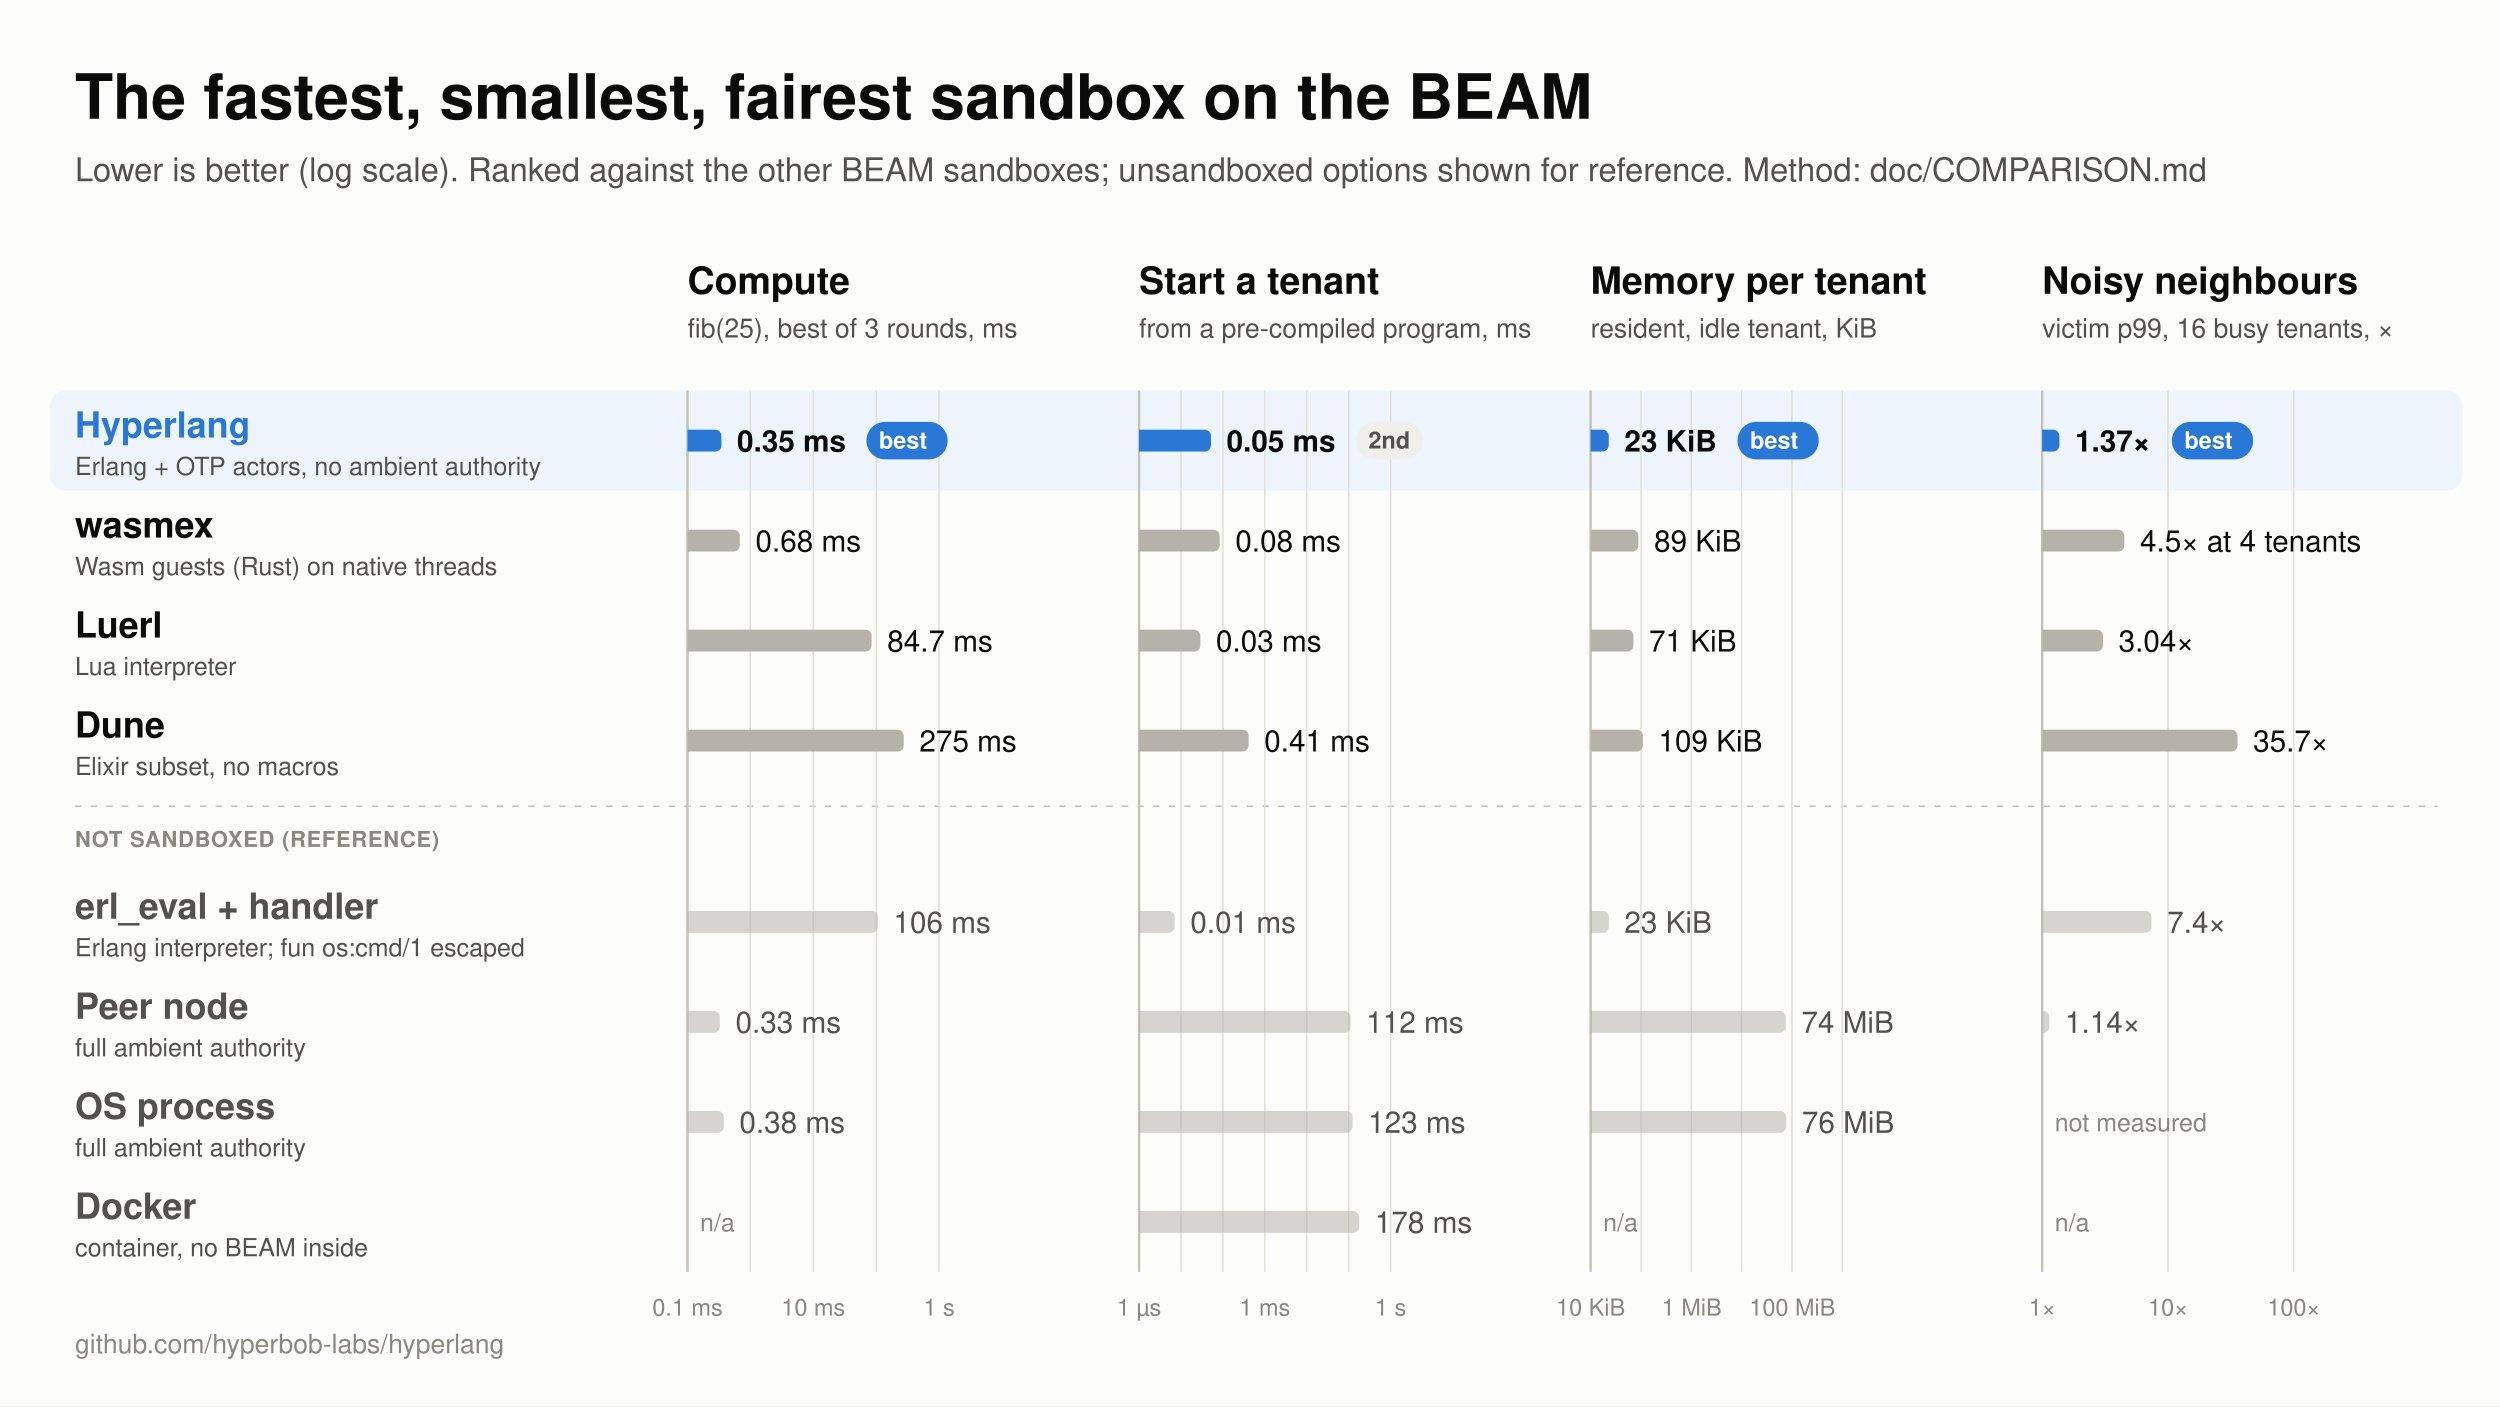
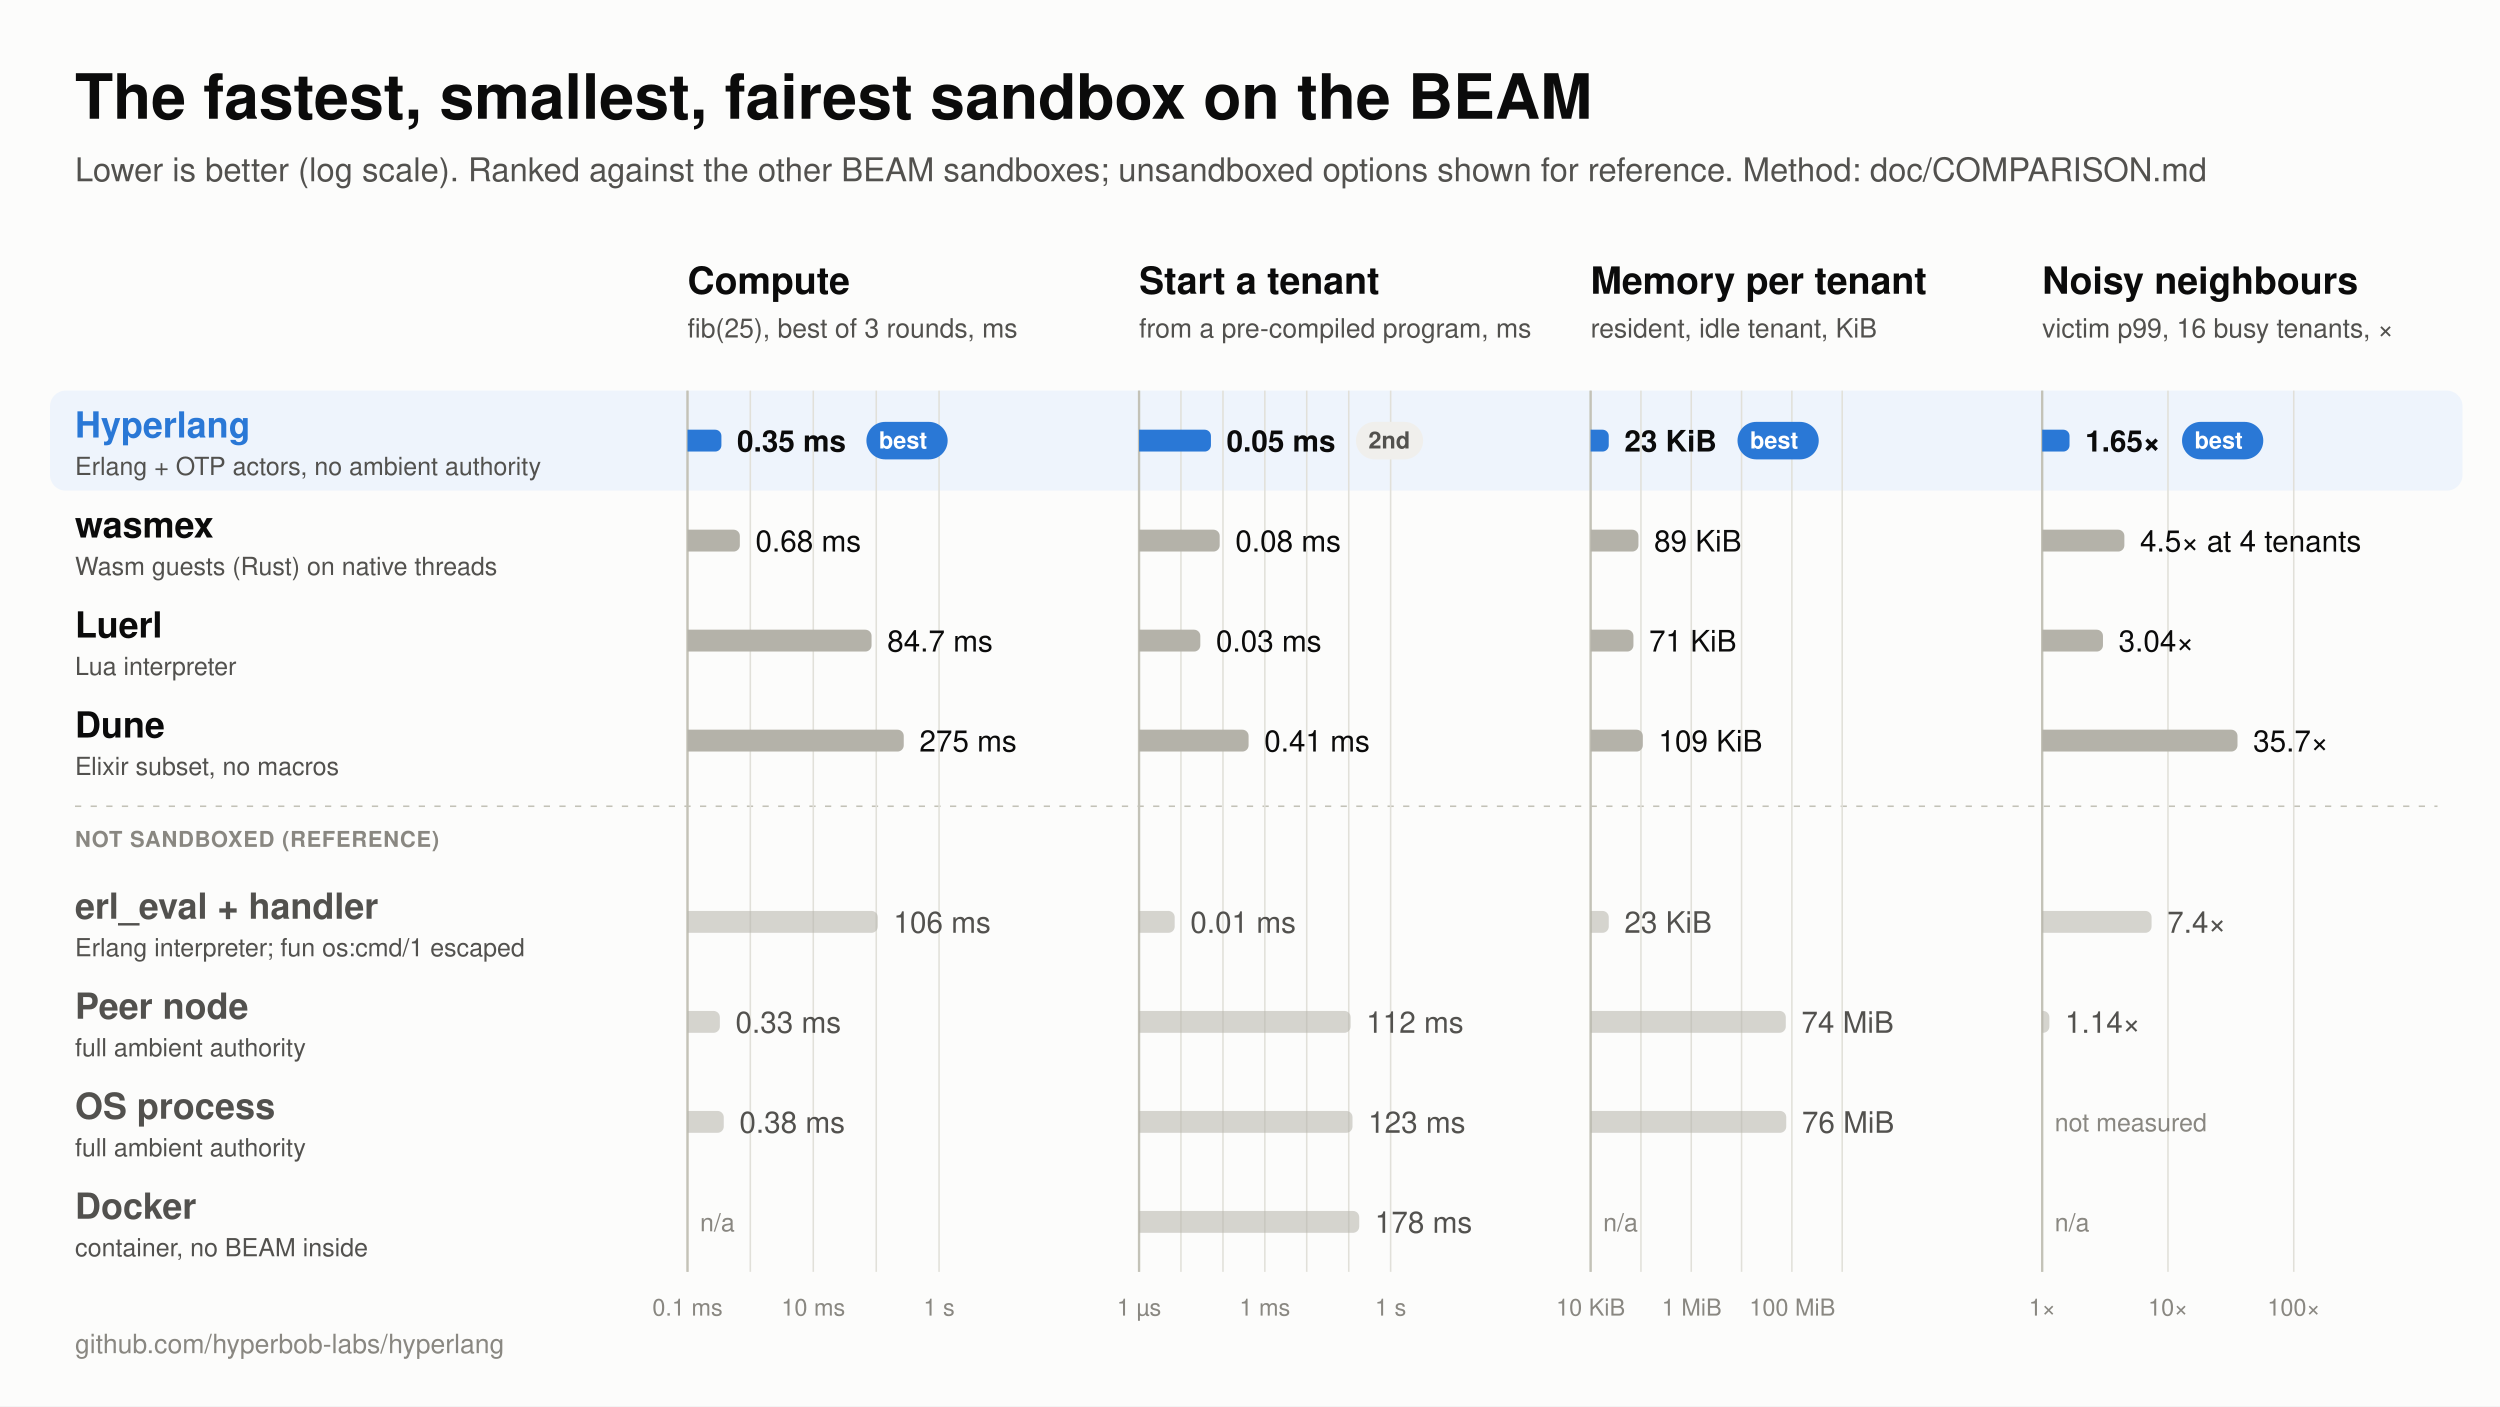
<svg xmlns="http://www.w3.org/2000/svg" width="1600" height="900" viewBox="0 0 1600 900" font-family="system-ui, -apple-system, 'Segoe UI', Helvetica, Arial, sans-serif" role="img" aria-labelledby="t d">
  <rect width="1600" height="900" fill="#fcfcfb" />
  <text x="48" y="76" font-size="40" font-weight="650" fill="#0b0b0b">The fastest, smallest, fairest sandbox on the BEAM</text>
  <text x="48" y="116" font-size="21" fill="#52514e">Lower is better (log scale). Ranked against the other BEAM sandboxes; unsandboxed options shown for reference. Method: doc/COMPARISON.md</text>
  <rect x="32" y="250" width="1544" height="64" rx="10" fill="#eef4fc" />
  <text x="48" y="280" font-size="23" font-weight="700" fill="#2a78d6">Hyperlang</text>
  <text x="48" y="304" font-size="16" fill="#52514e">Erlang + OTP actors, no ambient authority</text>
  <text x="48" y="344" font-size="23" font-weight="600" fill="#0b0b0b">wasmex</text>
  <text x="48" y="368" font-size="16" fill="#52514e">Wasm guests (Rust) on native threads</text>
  <text x="48" y="408" font-size="23" font-weight="600" fill="#0b0b0b">Luerl</text>
  <text x="48" y="432" font-size="16" fill="#52514e">Lua interpreter</text>
  <text x="48" y="472" font-size="23" font-weight="600" fill="#0b0b0b">Dune</text>
  <text x="48" y="496" font-size="16" fill="#52514e">Elixir subset, no macros</text>
  <line x1="48" y1="516.0" x2="1560" y2="516.0" stroke="#c3c2b7" stroke-width="1" stroke-dasharray="4 6" />
  <text x="48" y="542.0" font-size="14" font-weight="600" fill="#898781" letter-spacing="0.5">NOT SANDBOXED (REFERENCE)</text>
  <text x="48" y="588" font-size="23" font-weight="600" fill="#52514e">erl_eval + handler</text>
  <text x="48" y="612" font-size="16" fill="#52514e">Erlang interpreter; fun os:cmd/1 escaped</text>
  <text x="48" y="652" font-size="23" font-weight="600" fill="#52514e">Peer node</text>
  <text x="48" y="676" font-size="16" fill="#52514e">full ambient authority</text>
  <text x="48" y="716" font-size="23" font-weight="600" fill="#52514e">OS process</text>
  <text x="48" y="740" font-size="16" fill="#52514e">full ambient authority</text>
  <text x="48" y="780" font-size="23" font-weight="600" fill="#52514e">Docker</text>
  <text x="48" y="804" font-size="16" fill="#52514e">container, no BEAM inside</text>
  <text x="440.0" y="188" font-size="24" font-weight="650" fill="#0b0b0b">Compute</text>
  <text x="440.0" y="216" font-size="17" fill="#52514e">fib(25), best of 3 rounds, ms</text>
  <line x1="440.0" y1="250" x2="440.0" y2="814" stroke="#e1e0d9" stroke-width="1" />
  <line x1="480.2" y1="250" x2="480.2" y2="814" stroke="#e1e0d9" stroke-width="1" />
  <line x1="520.5" y1="250" x2="520.5" y2="814" stroke="#e1e0d9" stroke-width="1" />
  <line x1="560.8" y1="250" x2="560.8" y2="814" stroke="#e1e0d9" stroke-width="1" />
  <line x1="601.0" y1="250" x2="601.0" y2="814" stroke="#e1e0d9" stroke-width="1" />
  <text x="440.0" y="842" font-size="15" fill="#898781" text-anchor="middle">0.1 ms</text>
  <text x="520.5" y="842" font-size="15" fill="#898781" text-anchor="middle">10 ms</text>
  <text x="601.0" y="842" font-size="15" fill="#898781" text-anchor="middle">1 s</text>
  <line x1="440.0" y1="250" x2="440.0" y2="814" stroke="#c3c2b7" stroke-width="1.5" />
  <path d="M440.0,275.0 h17.7 a4,4 0 0 1 4,4 v6 a4,4 0 0 1 -4,4 h-17.7 z" fill="#2a78d6" opacity="1" />
  <text x="471.7" y="289.0" font-size="19" font-weight="700" fill="#0b0b0b">0.35 ms</text>
  <rect x="554.5" y="270.0" width="52" height="24" rx="12" fill="#2a78d6" />
  <text x="562.5" y="287.0" font-size="15" font-weight="700" fill="#ffffff">best</text>
  <path d="M440.0,339.0 h29.5 a4,4 0 0 1 4,4 v6 a4,4 0 0 1 -4,4 h-29.5 z" fill="#b4b2a9" opacity="1" />
  <text x="483.5" y="353.0" font-size="19" font-weight="500" fill="#0b0b0b">0.68 ms</text>
  <path d="M440.0,403.0 h113.8 a4,4 0 0 1 4,4 v6 a4,4 0 0 1 -4,4 h-113.8 z" fill="#b4b2a9" opacity="1" />
  <text x="567.8" y="417.0" font-size="19" font-weight="500" fill="#0b0b0b">84.7 ms</text>
  <path d="M440.0,467.0 h134.4 a4,4 0 0 1 4,4 v6 a4,4 0 0 1 -4,4 h-134.4 z" fill="#b4b2a9" opacity="1" />
  <text x="588.4" y="481.0" font-size="19" font-weight="500" fill="#0b0b0b">275 ms</text>
  <path d="M440.0,583.0 h117.8 a4,4 0 0 1 4,4 v6 a4,4 0 0 1 -4,4 h-117.8 z" fill="#b4b2a9" opacity="0.55" />
  <text x="571.8" y="597.0" font-size="19" font-weight="500" fill="#52514e">106 ms</text>
  <path d="M440.0,647.0 h16.7 a4,4 0 0 1 4,4 v6 a4,4 0 0 1 -4,4 h-16.7 z" fill="#b4b2a9" opacity="0.55" />
  <text x="470.7" y="661.0" font-size="19" font-weight="500" fill="#52514e">0.33 ms</text>
  <path d="M440.0,711.0 h19.2 a4,4 0 0 1 4,4 v6 a4,4 0 0 1 -4,4 h-19.2 z" fill="#b4b2a9" opacity="0.55" />
  <text x="473.2" y="725.0" font-size="19" font-weight="500" fill="#52514e">0.38 ms</text>
  <text x="448.0" y="788.0" font-size="16" fill="#898781">n/a</text>
  <text x="729.0" y="188" font-size="24" font-weight="650" fill="#0b0b0b">Start a tenant</text>
  <text x="729.0" y="216" font-size="17" fill="#52514e">from a pre-compiled program, ms</text>
  <line x1="729.0" y1="250" x2="729.0" y2="814" stroke="#e1e0d9" stroke-width="1" />
  <line x1="755.8" y1="250" x2="755.8" y2="814" stroke="#e1e0d9" stroke-width="1" />
  <line x1="782.7" y1="250" x2="782.7" y2="814" stroke="#e1e0d9" stroke-width="1" />
  <line x1="809.5" y1="250" x2="809.5" y2="814" stroke="#e1e0d9" stroke-width="1" />
  <line x1="836.3" y1="250" x2="836.3" y2="814" stroke="#e1e0d9" stroke-width="1" />
  <line x1="863.2" y1="250" x2="863.2" y2="814" stroke="#e1e0d9" stroke-width="1" />
  <line x1="890.0" y1="250" x2="890.0" y2="814" stroke="#e1e0d9" stroke-width="1" />
  <text x="729.0" y="842" font-size="15" fill="#898781" text-anchor="middle">1 µs</text>
  <text x="809.5" y="842" font-size="15" fill="#898781" text-anchor="middle">1 ms</text>
  <text x="890.0" y="842" font-size="15" fill="#898781" text-anchor="middle">1 s</text>
  <line x1="729.0" y1="250" x2="729.0" y2="814" stroke="#c3c2b7" stroke-width="1.5" />
  <path d="M729.0,275.0 h42.0 a4,4 0 0 1 4,4 v6 a4,4 0 0 1 -4,4 h-42.0 z" fill="#2a78d6" opacity="1" />
  <text x="785.0" y="289.0" font-size="19" font-weight="700" fill="#0b0b0b">0.05 ms</text>
  <rect x="867.8" y="270.0" width="43" height="24" rx="12" fill="#f0efec" />
  <text x="875.8" y="287.0" font-size="15" font-weight="700" fill="#52514e">2nd</text>
  <path d="M729.0,339.0 h47.6 a4,4 0 0 1 4,4 v6 a4,4 0 0 1 -4,4 h-47.6 z" fill="#b4b2a9" opacity="1" />
  <text x="790.6" y="353.0" font-size="19" font-weight="500" fill="#0b0b0b">0.08 ms</text>
  <path d="M729.0,403.0 h35.2 a4,4 0 0 1 4,4 v6 a4,4 0 0 1 -4,4 h-35.2 z" fill="#b4b2a9" opacity="1" />
  <text x="778.2" y="417.0" font-size="19" font-weight="500" fill="#0b0b0b">0.03 ms</text>
  <path d="M729.0,467.0 h66.1 a4,4 0 0 1 4,4 v6 a4,4 0 0 1 -4,4 h-66.1 z" fill="#b4b2a9" opacity="1" />
  <text x="809.1" y="481.0" font-size="19" font-weight="500" fill="#0b0b0b">0.41 ms</text>
  <path d="M729.0,583.0 h18.8 a4,4 0 0 1 4,4 v6 a4,4 0 0 1 -4,4 h-18.8 z" fill="#b4b2a9" opacity="0.55" />
  <text x="761.8" y="597.0" font-size="19" font-weight="500" fill="#52514e">0.01 ms</text>
  <path d="M729.0,647.0 h131.4 a4,4 0 0 1 4,4 v6 a4,4 0 0 1 -4,4 h-131.4 z" fill="#b4b2a9" opacity="0.55" />
  <text x="874.4" y="661.0" font-size="19" font-weight="500" fill="#52514e">112 ms</text>
  <path d="M729.0,711.0 h132.6 a4,4 0 0 1 4,4 v6 a4,4 0 0 1 -4,4 h-132.6 z" fill="#b4b2a9" opacity="0.55" />
  <text x="875.6" y="725.0" font-size="19" font-weight="500" fill="#52514e">123 ms</text>
  <path d="M729.0,775.0 h136.9 a4,4 0 0 1 4,4 v6 a4,4 0 0 1 -4,4 h-136.9 z" fill="#b4b2a9" opacity="0.55" />
  <text x="879.9" y="789.0" font-size="19" font-weight="500" fill="#52514e">178 ms</text>
  <text x="1018.0" y="188" font-size="24" font-weight="650" fill="#0b0b0b">Memory per tenant</text>
  <text x="1018.0" y="216" font-size="17" fill="#52514e">resident, idle tenant, KiB</text>
  <line x1="1018.0" y1="250" x2="1018.0" y2="814" stroke="#e1e0d9" stroke-width="1" />
  <line x1="1050.2" y1="250" x2="1050.2" y2="814" stroke="#e1e0d9" stroke-width="1" />
  <line x1="1082.4" y1="250" x2="1082.4" y2="814" stroke="#e1e0d9" stroke-width="1" />
  <line x1="1114.6" y1="250" x2="1114.6" y2="814" stroke="#e1e0d9" stroke-width="1" />
  <line x1="1146.8" y1="250" x2="1146.8" y2="814" stroke="#e1e0d9" stroke-width="1" />
  <line x1="1179.0" y1="250" x2="1179.0" y2="814" stroke="#e1e0d9" stroke-width="1" />
  <text x="1018.0" y="842" font-size="15" fill="#898781" text-anchor="middle">10 KiB</text>
  <text x="1082.7" y="842" font-size="15" fill="#898781" text-anchor="middle">1 MiB</text>
  <text x="1147.1" y="842" font-size="15" fill="#898781" text-anchor="middle">100 MiB</text>
  <line x1="1018.0" y1="250" x2="1018.0" y2="814" stroke="#c3c2b7" stroke-width="1.5" />
  <path d="M1018.0,275.0 h7.6 a4,4 0 0 1 4,4 v6 a4,4 0 0 1 -4,4 h-7.6 z" fill="#2a78d6" opacity="1" />
  <text x="1039.6" y="289.0" font-size="19" font-weight="700" fill="#0b0b0b">23 KiB</text>
  <rect x="1112.0" y="270.0" width="52" height="24" rx="12" fill="#2a78d6" />
  <text x="1120.0" y="287.0" font-size="15" font-weight="700" fill="#ffffff">best</text>
  <path d="M1018.0,339.0 h26.6 a4,4 0 0 1 4,4 v6 a4,4 0 0 1 -4,4 h-26.6 z" fill="#b4b2a9" opacity="1" />
  <text x="1058.6" y="353.0" font-size="19" font-weight="500" fill="#0b0b0b">89 KiB</text>
  <path d="M1018.0,403.0 h23.4 a4,4 0 0 1 4,4 v6 a4,4 0 0 1 -4,4 h-23.4 z" fill="#b4b2a9" opacity="1" />
  <text x="1055.4" y="417.0" font-size="19" font-weight="500" fill="#0b0b0b">71 KiB</text>
  <path d="M1018.0,467.0 h29.4 a4,4 0 0 1 4,4 v6 a4,4 0 0 1 -4,4 h-29.4 z" fill="#b4b2a9" opacity="1" />
  <text x="1061.4" y="481.0" font-size="19" font-weight="500" fill="#0b0b0b">109 KiB</text>
  <path d="M1018.0,583.0 h7.6 a4,4 0 0 1 4,4 v6 a4,4 0 0 1 -4,4 h-7.6 z" fill="#b4b2a9" opacity="0.55" />
  <text x="1039.6" y="597.0" font-size="19" font-weight="500" fill="#52514e">23 KiB</text>
  <path d="M1018.0,647.0 h120.9 a4,4 0 0 1 4,4 v6 a4,4 0 0 1 -4,4 h-120.9 z" fill="#b4b2a9" opacity="0.55" />
  <text x="1152.9" y="661.0" font-size="19" font-weight="500" fill="#52514e">74 MiB</text>
  <path d="M1018.0,711.0 h121.2 a4,4 0 0 1 4,4 v6 a4,4 0 0 1 -4,4 h-121.2 z" fill="#b4b2a9" opacity="0.55" />
  <text x="1153.2" y="725.0" font-size="19" font-weight="500" fill="#52514e">76 MiB</text>
  <text x="1026.0" y="788.0" font-size="16" fill="#898781">n/a</text>
  <text x="1307.0" y="188" font-size="24" font-weight="650" fill="#0b0b0b">Noisy neighbours</text>
  <text x="1307.0" y="216" font-size="17" fill="#52514e">victim p99, 16 busy tenants, ×</text>
  <line x1="1307.0" y1="250" x2="1307.0" y2="814" stroke="#e1e0d9" stroke-width="1" />
  <line x1="1387.5" y1="250" x2="1387.5" y2="814" stroke="#e1e0d9" stroke-width="1" />
  <line x1="1468.0" y1="250" x2="1468.0" y2="814" stroke="#e1e0d9" stroke-width="1" />
  <text x="1307.0" y="842" font-size="15" fill="#898781" text-anchor="middle">1×</text>
  <text x="1387.5" y="842" font-size="15" fill="#898781" text-anchor="middle">10×</text>
  <text x="1468.0" y="842" font-size="15" fill="#898781" text-anchor="middle">100×</text>
  <line x1="1307.0" y1="250" x2="1307.0" y2="814" stroke="#c3c2b7" stroke-width="1.5" />
-   <path d="M1307.0,275.0 h7.0 a4,4 0 0 1 4,4 v6 a4,4 0 0 1 -4,4 h-7.0 z" fill="#2a78d6" opacity="1" />
-   <text x="1328.0" y="289.0" font-size="19" font-weight="700" fill="#0b0b0b">1.37×</text>
-   <rect x="1390.0" y="270.0" width="52" height="24" rx="12" fill="#2a78d6" />
-   <text x="1398.0" y="287.0" font-size="15" font-weight="700" fill="#ffffff">best</text>
+   <path d="M1307.0,275.0 h13.5 a4,4 0 0 1 4,4 v6 a4,4 0 0 1 -4,4 h-13.5 z" fill="#2a78d6" opacity="1" />
+   <text x="1334.5" y="289.0" font-size="19" font-weight="700" fill="#0b0b0b">1.65×</text>
+   <rect x="1396.5" y="270.0" width="52" height="24" rx="12" fill="#2a78d6" />
+   <text x="1404.5" y="287.0" font-size="15" font-weight="700" fill="#ffffff">best</text>
  <path d="M1307.0,339.0 h48.6 a4,4 0 0 1 4,4 v6 a4,4 0 0 1 -4,4 h-48.6 z" fill="#b4b2a9" opacity="1" />
  <text x="1369.6" y="353.0" font-size="19" font-weight="500" fill="#0b0b0b">4.5× at 4 tenants</text>
  <path d="M1307.0,403.0 h34.9 a4,4 0 0 1 4,4 v6 a4,4 0 0 1 -4,4 h-34.9 z" fill="#b4b2a9" opacity="1" />
  <text x="1355.9" y="417.0" font-size="19" font-weight="500" fill="#0b0b0b">3.04×</text>
  <path d="M1307.0,467.0 h121.0 a4,4 0 0 1 4,4 v6 a4,4 0 0 1 -4,4 h-121.0 z" fill="#b4b2a9" opacity="1" />
  <text x="1442.0" y="481.0" font-size="19" font-weight="500" fill="#0b0b0b">35.7×</text>
  <path d="M1307.0,583.0 h66.0 a4,4 0 0 1 4,4 v6 a4,4 0 0 1 -4,4 h-66.0 z" fill="#b4b2a9" opacity="0.55" />
  <text x="1387.0" y="597.0" font-size="19" font-weight="500" fill="#52514e">7.4×</text>
  <path d="M1307.0,647.0 h0.6 a4,4 0 0 1 4,4 v6 a4,4 0 0 1 -4,4 h-0.6 z" fill="#b4b2a9" opacity="0.55" />
  <text x="1321.6" y="661.0" font-size="19" font-weight="500" fill="#52514e">1.14×</text>
  <text x="1315.0" y="724.0" font-size="16" fill="#898781">not measured</text>
  <text x="1315.0" y="788.0" font-size="16" fill="#898781">n/a</text>
  <text x="48" y="866" font-size="17" fill="#898781">github.com/hyperbob-labs/hyperlang</text>
</svg>
